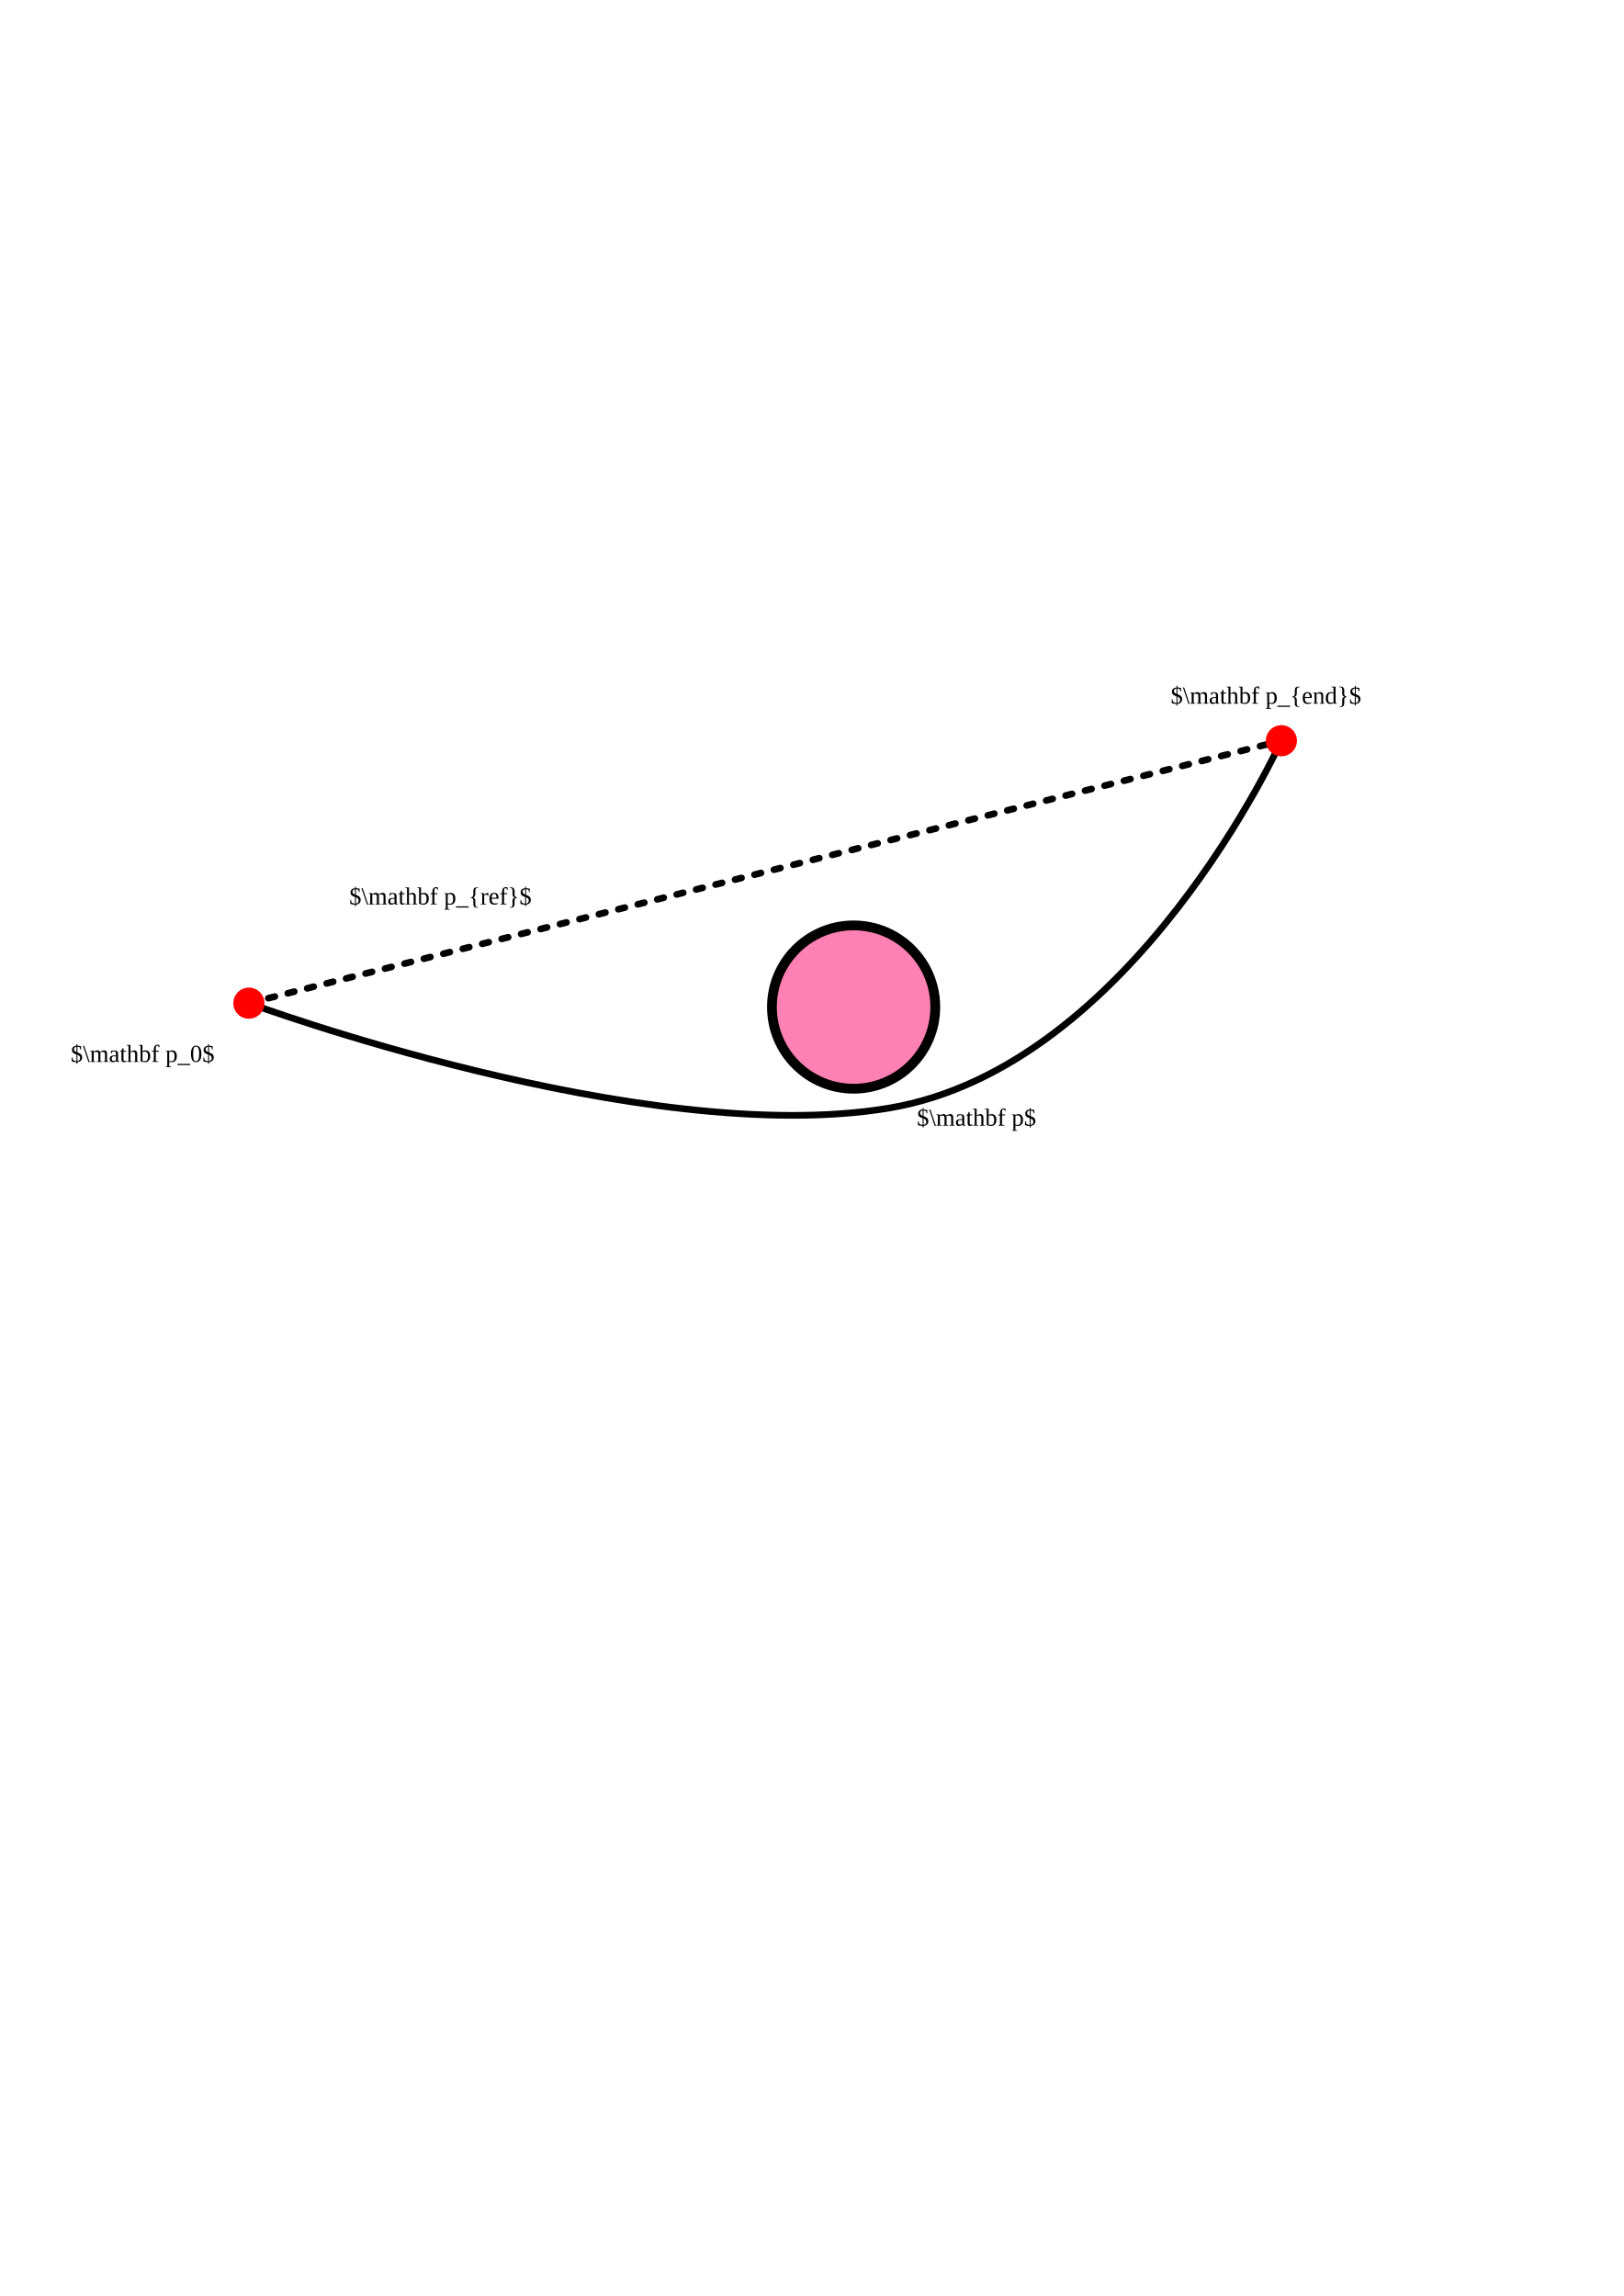
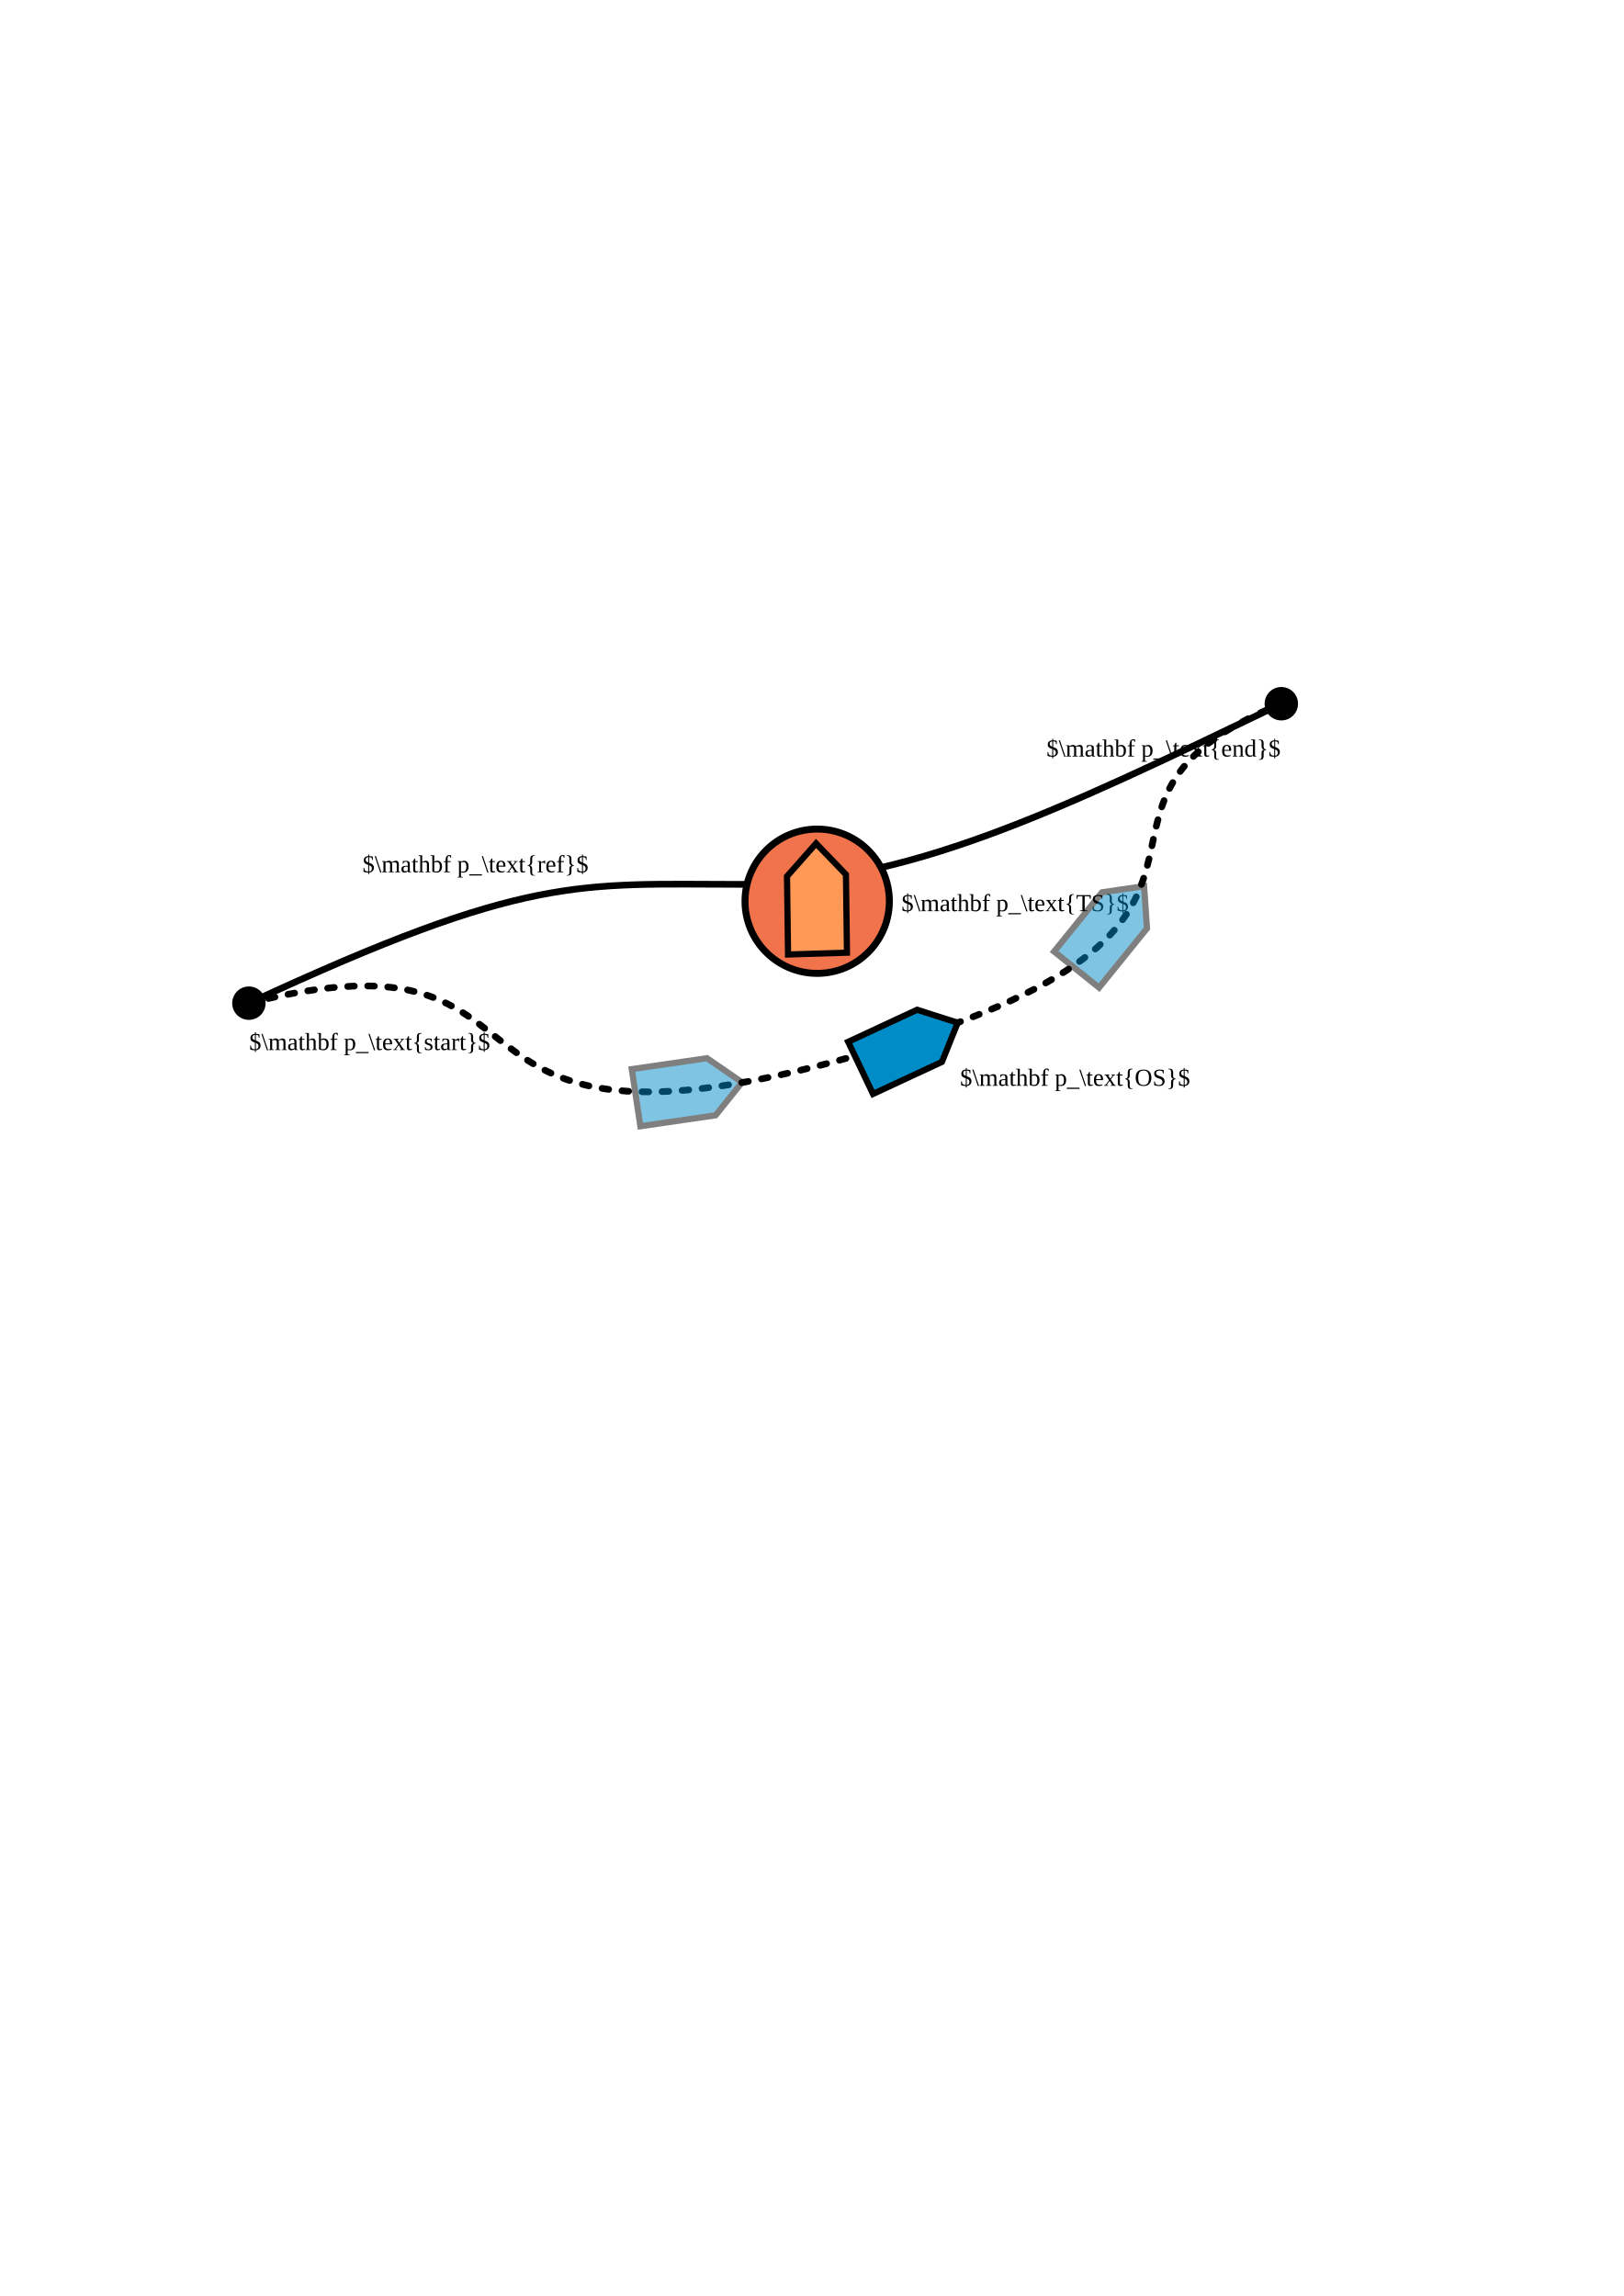
<svg xmlns="http://www.w3.org/2000/svg" width="210mm" height="297mm" viewBox="0 0 210 297" version="1.1" id="svg1">
-   <defs id="defs1" />
+   <defs id="defs1">
+     <marker style="overflow:visible" id="Dot" refX="0" refY="0" orient="auto" markerWidth="1" markerHeight="1" viewBox="0 0 1 1" preserveAspectRatio="xMidYMid">
+       <path transform="scale(0.5)" style="fill:context-stroke;fill-rule:evenodd;stroke:none" d="M 5,0 C 5,2.76 2.76,5 0,5 -2.76,5 -5,2.76 -5,0 c 0,-2.76 2.3,-5 5,-5 2.76,0 5,2.24 5,5 z" id="path17" />
+     </marker>
+   </defs>
  <g id="layer1">
-     <path style="fill:none;stroke:#000000;stroke-width:0.865;stroke-linecap:round;stroke-dasharray:0.865,1.73;stroke-dashoffset:0" d="M 32.19,129.765 165.726,95.815" id="path4" />
-     <circle style="fill:#ff80b2;stroke-width:1.265;fill-opacity:1;stroke:#000000;stroke-dasharray:none" id="path1" cx="110.401" cy="130.268" r="10.562" />
-     <path style="fill:none;stroke:#000000;stroke-width:0.865;stroke-dasharray:none;stroke-dashoffset:0;stroke-linecap:round" d="m 32.19,129.765 c 0,0 51.051,18.861 82.738,13.58 31.687,-5.281 50.799,-47.53 50.799,-47.53" id="path3" />
-     <circle style="fill:#ff0000;stroke:none;stroke-width:0.265" id="path2" cx="32.19" cy="129.765" r="2.012" />
-     <circle style="fill:#ff0000;stroke:none;stroke-width:0.265" id="circle3" cx="165.726" cy="95.815" r="2.012" />
-     <text xml:space="preserve" style="font-size:3.175px;text-align:center;text-anchor:middle;fill:#000000;stroke:none;stroke-width:0.865;stroke-linecap:round;stroke-dasharray:0.865, 1.73;stroke-dashoffset:0" x="32.18" y="137.369" id="text5">
-       <tspan id="tspan5" style="text-align:center;text-anchor:middle;fill:#000000;stroke:none;stroke-width:0.865" x="20.43" y="137.369">$\mathbf p_0$</tspan>
+     <path style="fill:none;stroke:#000000;stroke-width:0.865;stroke-linecap:round;stroke-dasharray:none;stroke-dashoffset:0;marker-start:url(#Dot);marker-end:url(#Dot)" d="m 32.19,129.765 c 36.106,-16.751 42.586,-15.368 63.71,-15.368 21.124,0 40.324,-9.131 69.816,-23.367" id="path4" />
+     <path style="font-variation-settings:normal;opacity:1;vector-effect:none;fill:none;fill-opacity:1;stroke:#000000;stroke-width:0.865;stroke-linecap:round;stroke-linejoin:miter;stroke-miterlimit:4;stroke-dasharray:0.865, 1.73;stroke-dashoffset:0;stroke-opacity:1;-inkscape-stroke:none;stop-color:#000000;stop-opacity:1" d="m 32.19,129.765 c 43.67,-11.103 19.296,23.72 78.825,6.703 59.53,-17.018 21.595,-31.984 54.701,-45.437" id="path3" />
+     <text xml:space="preserve" style="font-size:3.175px;text-align:start;text-anchor:start;fill:#000000;stroke:none;stroke-width:0.865;stroke-linecap:round;stroke-dasharray:0.865, 1.73;stroke-dashoffset:0" x="32.218" y="135.828" id="text5">
+       <tspan id="tspan5" style="text-align:start;text-anchor:start;fill:#000000;stroke:none;stroke-width:0.865" x="32.218" y="135.828">$\mathbf p_\text{start}$</tspan>
    </text>
-     <text xml:space="preserve" style="font-size:3.175px;text-align:center;text-anchor:middle;fill:#000000;stroke:none;stroke-width:0.865;stroke-linecap:round;stroke-dasharray:0.865, 1.73;stroke-dashoffset:0" x="165.716" y="91.03" id="text6">
-       <tspan id="tspan6" style="text-align:center;text-anchor:middle;fill:#000000;stroke:none;stroke-width:0.865" x="165.716" y="91.03">$\mathbf p_{end}$</tspan>
+     <text xml:space="preserve" style="font-size:3.175px;text-align:end;text-anchor:end;fill:#000000;stroke:none;stroke-width:0.865;stroke-linecap:round;stroke-dasharray:0.865, 1.73;stroke-dashoffset:0" x="169.606" y="97.861" id="text6">
+       <tspan id="tspan6" style="text-align:end;text-anchor:end;fill:#000000;stroke:none;stroke-width:0.865" x="169.606" y="97.861">$\mathbf p_\text{end}$</tspan>
    </text>
-     <text xml:space="preserve" style="font-size:3.175px;text-align:center;text-anchor:middle;fill:#000000;fill-opacity:1;stroke:none;stroke-width:0.865;stroke-linecap:round;stroke-dasharray:0.865, 1.73;stroke-dashoffset:0" x="58.944" y="116.992" id="text7">
-       <tspan id="tspan7" style="text-align:center;text-anchor:middle;fill:#000000;fill-opacity:1;stroke:none;stroke-width:0.865" x="58.944" y="116.992">$\mathbf p_{ref}$</tspan>
+     <text xml:space="preserve" style="font-size:3.175px;text-align:center;text-anchor:middle;fill:#000000;fill-opacity:1;stroke:none;stroke-width:0.865;stroke-linecap:round;stroke-dasharray:0.865, 1.73;stroke-dashoffset:0" x="63.478" y="112.841" id="text7">
+       <tspan id="tspan7" style="text-align:center;text-anchor:middle;fill:#000000;fill-opacity:1;stroke:none;stroke-width:0.865" x="63.478" y="112.841">$\mathbf p_\text{ref}$</tspan>
    </text>
-     <text xml:space="preserve" style="font-size:3.175px;text-align:center;text-anchor:middle;fill:#000000;stroke:none;stroke-width:0.865;stroke-linecap:round;stroke-dasharray:0.865, 1.73;stroke-dashoffset:0" x="128.284" y="145.615" id="text4">
-       <tspan id="tspan4" style="text-align:center;text-anchor:middle;fill:#000000;stroke:none;stroke-width:0.865" x="128.284" y="145.615">$\mathbf p$</tspan>
+     <text xml:space="preserve" style="font-size:3.175px;text-align:start;text-anchor:start;fill:#000000;stroke:none;stroke-width:0.865;stroke-linecap:round;stroke-dasharray:0.865, 1.73;stroke-dashoffset:0" x="124.159" y="140.451" id="text1">
+       <tspan id="tspan1" style="text-align:start;text-anchor:start;fill:#000000;stroke:none;stroke-width:0.865" x="124.159" y="140.451">$\mathbf p_\text{OS}$</tspan>
    </text>
+     <text xml:space="preserve" style="font-size:3.175px;text-align:start;text-anchor:start;fill:#000000;stroke:none;stroke-width:0.865;stroke-linecap:round;stroke-dasharray:0.865, 1.73;stroke-dashoffset:0" x="116.583" y="117.868" id="text2">
+       <tspan id="tspan2" style="text-align:start;text-anchor:start;fill:#000000;stroke:none;stroke-width:0.865" x="116.583" y="117.868">$\mathbf p_\text{TS}$</tspan>
+     </text>
+     <circle style="fill:#f0734b;fill-opacity:1;stroke:#000000;stroke-width:0.9;stroke-dasharray:none" id="circle31" cx="10.127" cy="-157.031" r="9.334" transform="rotate(134.1148)" />
+     <path id="path5" style="display:inline;fill:#ff9955;fill-opacity:1;stroke:#000000;stroke-width:0.8;stroke-dasharray:none" d="m 101.787,113.358 3.756,-4.253 3.865,4.019 0.134,10.112 -7.621,0.234 z" />
+     <path id="path6-3" style="display:inline;fill:#008cc7;fill-opacity:1;stroke:#000000;stroke-width:0.8;stroke-dasharray:none" d="m 118.612,130.618 5.252,1.675 -2.041,5.069 -8.915,4.148 -3.211,-6.744 z" />
+     <path id="path1-8" style="display:inline;opacity:0.5;fill:#008cc7;fill-opacity:1;stroke:#000000;stroke-width:0.8;stroke-dasharray:none" d="m 91.436,136.885 4.537,3.117 -3.421,4.271 -9.729,1.411 -1.115,-7.387 z" />
+     <path id="path45" style="display:inline;opacity:0.5;fill:#008cc7;fill-opacity:1;stroke:#000000;stroke-width:0.8;stroke-dasharray:none" d="m 142.529,115.426 5.44,-0.798 0.373,5.467 -6.195,7.66 -5.812,-4.669 z" />
  </g>
</svg>
